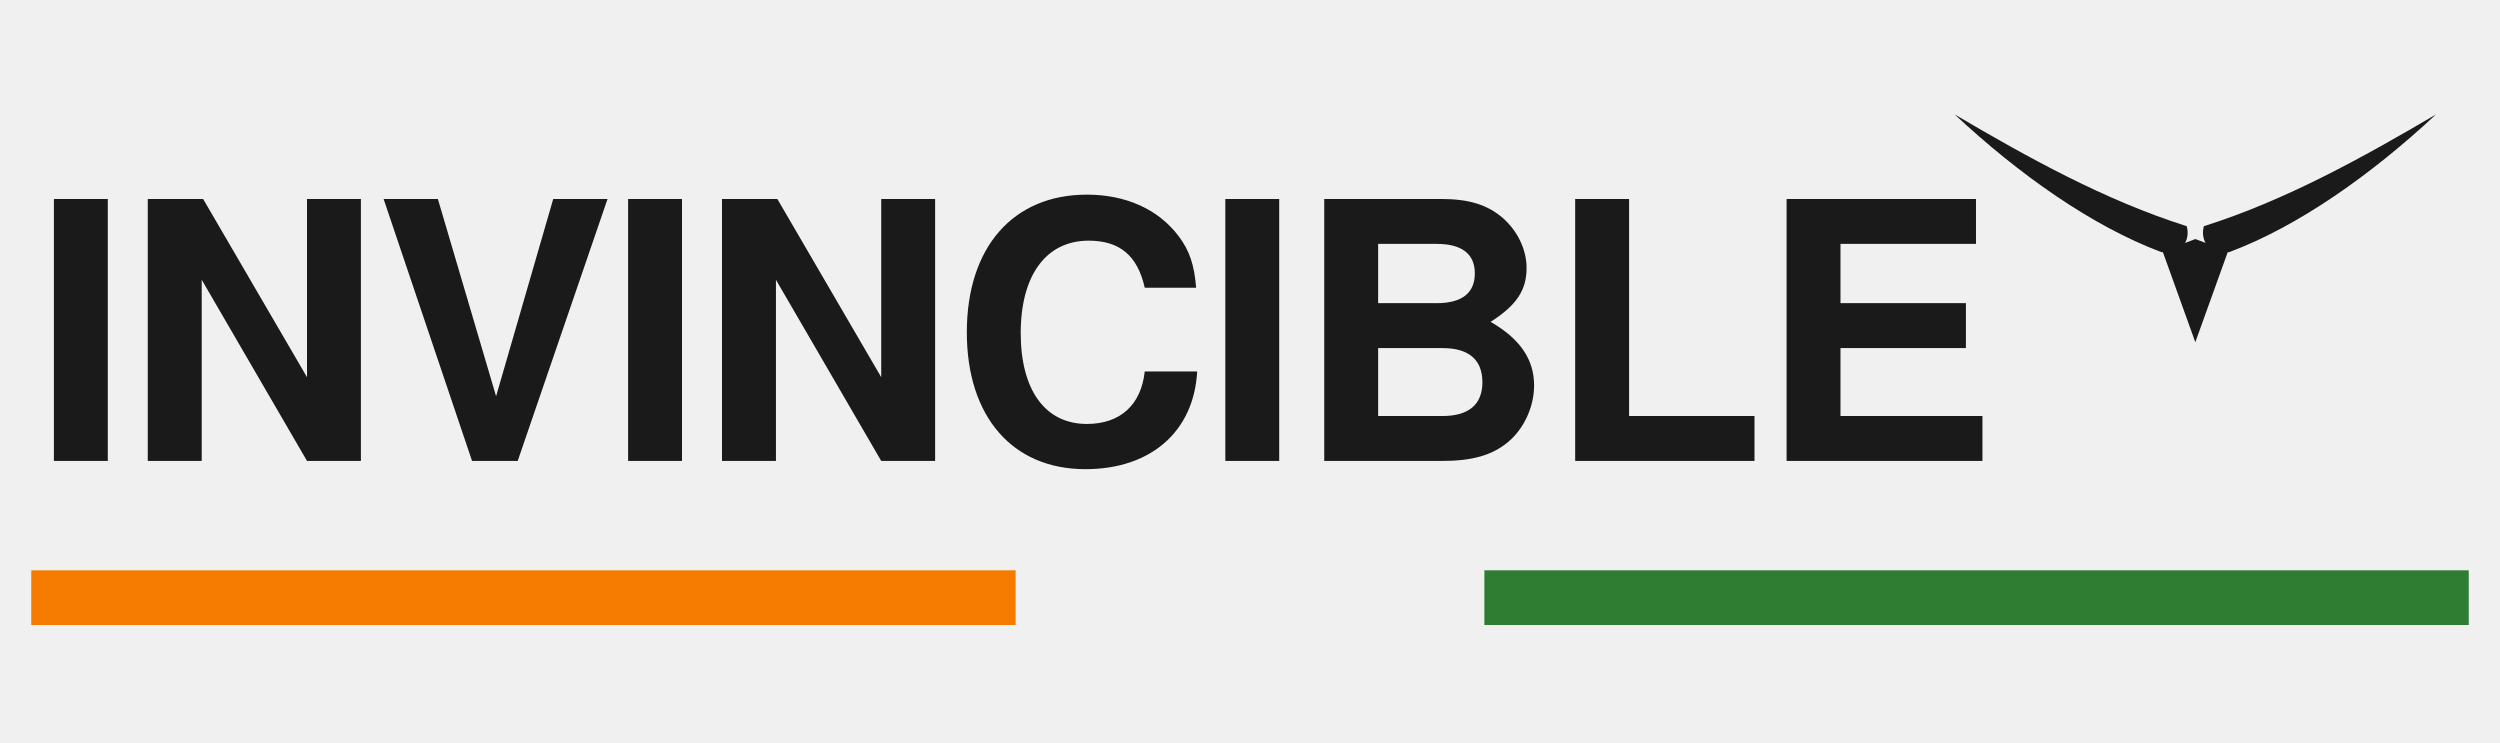
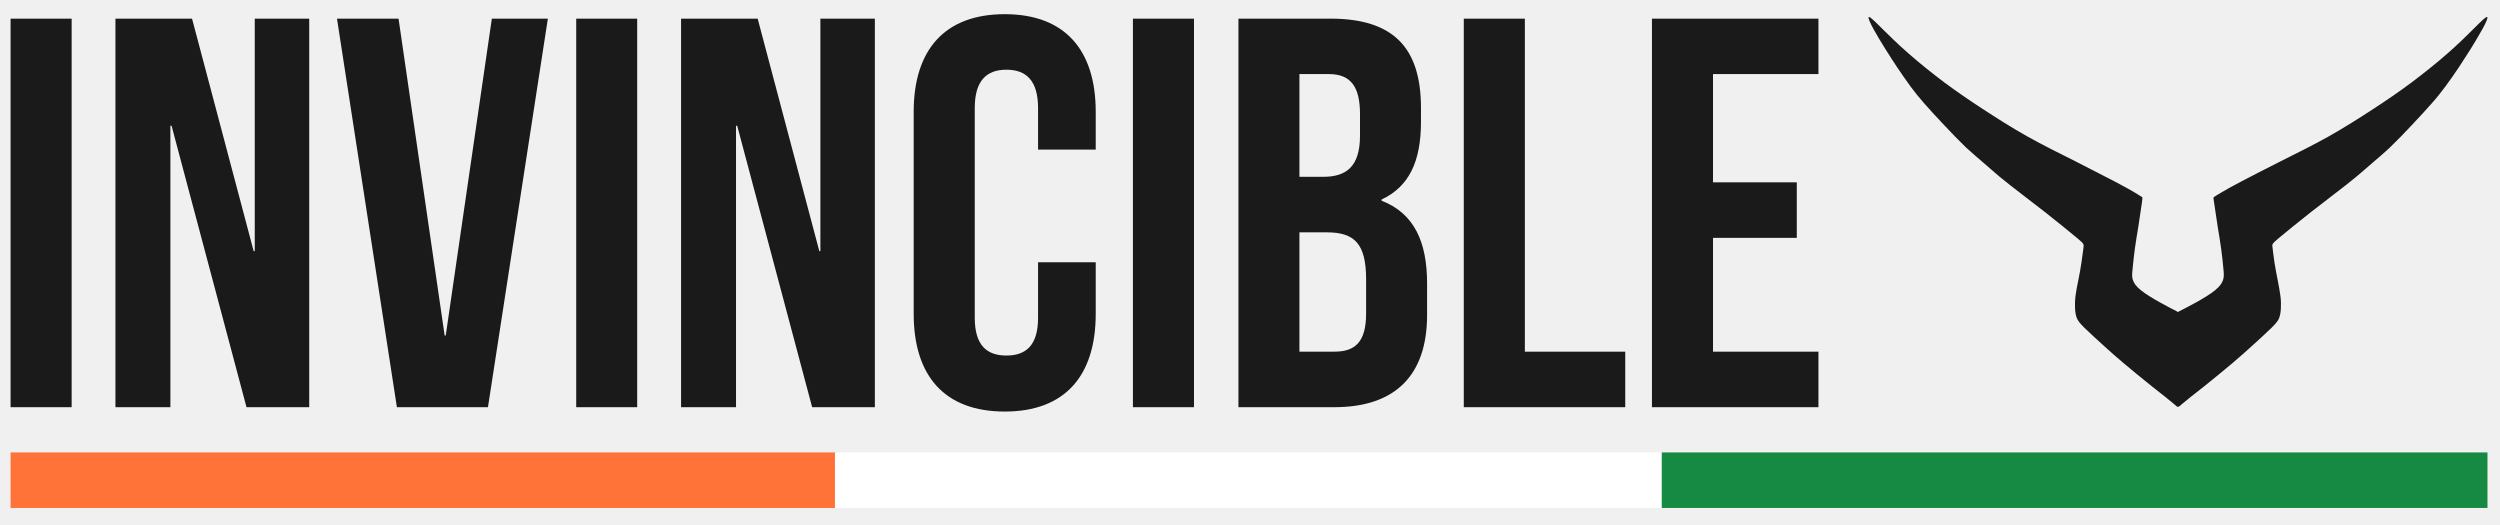
- <svg xmlns="http://www.w3.org/2000/svg" viewBox="0 0 640 190" aria-label="Invincible Logo">
-   <text x="8" y="118" font-family="Arial Black, Impact, Helvetica, sans-serif" font-weight="900" font-size="92" fill="#1a1a1a" letter-spacing="-2" textLength="470" lengthAdjust="spacingAndGlyphs">INVINCIBLE</text>
-   <g transform="translate(496, 26) scale(0.55)" fill="#1a1a1a">
-     <path d="M 116 58 C 78 46 42 26 8 6 C 38 34 72 58 104 70 C 113 72 118 65 116 58 Z" />
-     <path d="M 124 58 C 162 46 198 26 232 6 C 202 34 168 58 136 70 C 127 72 122 65 124 58 Z" />
-     <path d="M 102 62 L 112 67 L 120 64 L 128 67 L 138 62 L 120 112 Z" />
-   </g>
-   <rect x="8" y="146" width="252" height="14" fill="#f57c00" />
-   <rect x="380" y="146" width="252" height="14" fill="#2e7d32" />
+ <svg xmlns="http://www.w3.org/2000/svg" viewBox="-1 -1.5 257.5 54" aria-label="Invincible Logo">
+   <path d="M 0.09 0.42 H 6.38 V 40.44 H 0.09 Z M 24.39 40.44 L 30.85 40.44 L 30.85 0.42 L 25.24 0.42 L 25.24 24.37 L 25.13 24.37 L 18.78 0.42 L 10.89 0.42 L 10.89 40.44 L 16.55 40.44 L 16.55 11.45 L 16.67 11.45 L 24.39 40.44 M 40.05 0.42 L 33.71 0.42 L 39.88 40.44 L 49.26 40.44 L 55.43 0.42 L 49.66 0.42 L 44.91 33.06 L 44.8 33.06 L 40.05 0.42 M 58.35 0.42 H 64.63 V 40.44 H 58.35 Z M 82.65 40.44 L 89.11 40.44 L 89.11 0.42 L 83.5 0.42 L 83.5 24.37 L 83.39 24.37 L 77.04 0.42 L 69.15 0.42 L 69.15 40.44 L 74.81 40.44 L 74.81 11.45 L 74.93 11.45 L 82.65 40.44 M 105.92 25.51 L 105.92 31.23 C 105.92 34.09 104.66 35.12 102.66 35.12 C 100.66 35.12 99.4 34.09 99.4 31.23 L 99.4 9.62 C 99.4 6.76 100.66 5.68 102.66 5.68 C 104.66 5.68 105.92 6.76 105.92 9.62 L 105.92 13.91 L 111.86 13.91 L 111.86 10.02 C 111.86 3.62 108.66 -0.04 102.49 -0.04 C 96.31 -0.04 93.11 3.62 93.11 10.02 L 93.11 30.83 C 93.11 37.24 96.31 40.89 102.49 40.89 C 108.66 40.89 111.86 37.24 111.86 30.83 L 111.86 25.51 L 105.92 25.51 M 115.69 0.42 H 121.98 V 40.44 H 115.69 Z M 136.04 0.42 L 126.56 0.42 L 126.56 40.44 L 136.45 40.44 C 142.74 40.44 145.99 37.12 145.99 30.95 L 145.99 27.69 C 145.99 23.45 144.68 20.48 141.3 19.17 L 141.3 19.05 C 144.11 17.74 145.36 15.17 145.36 11.05 L 145.36 9.62 C 145.36 3.45 142.56 0.42 136.04 0.42 M 135.64 22.43 C 138.5 22.43 139.71 23.57 139.71 27.29 L 139.71 30.78 C 139.71 33.75 138.56 34.72 136.45 34.72 L 132.84 34.72 L 132.84 22.43 L 135.64 22.43 M 135.87 6.13 C 138.1 6.13 139.08 7.39 139.08 10.25 L 139.08 12.48 C 139.08 15.68 137.65 16.71 135.3 16.71 L 132.84 16.71 L 132.84 6.13 L 135.87 6.13 M 149.77 40.44 L 166.4 40.44 L 166.4 34.72 L 156.06 34.72 L 156.06 0.42 L 149.77 0.42 L 149.77 40.44 M 175.44 6.13 L 186.3 6.13 L 186.3 0.42 L 169.15 0.42 L 169.15 40.44 L 186.3 40.44 L 186.3 34.72 L 175.44 34.72 L 175.44 23 L 184.07 23 L 184.07 17.28 L 175.44 17.28 L 175.44 6.13" fill="#1a1a1a" />
+   <path d="M 254.67 1.53 C 254.31 2.19 253.85 2.93 253.45 3.59 C 253.04 4.24 252.67 4.81 252.25 5.45 C 251.82 6.09 251.32 6.81 250.88 7.4 C 250.44 7.99 250.07 8.47 249.5 9.11 C 248.94 9.75 248.2 10.56 247.42 11.38 C 246.65 12.21 245.84 13.04 245.16 13.69 C 244.48 14.33 243.92 14.79 243.39 15.25 C 242.86 15.7 242.36 16.16 241.68 16.72 C 241.01 17.28 240.16 17.93 239.34 18.56 C 238.53 19.19 237.75 19.78 237.06 20.32 C 236.37 20.86 235.77 21.35 235.18 21.82 C 234.6 22.3 234.04 22.76 233.68 23.05 C 233.32 23.36 233.16 23.5 233.09 23.63 C 233.02 23.75 233.05 23.85 233.09 24.16 C 233.13 24.46 233.18 24.95 233.27 25.53 C 233.36 26.1 233.48 26.75 233.6 27.34 C 233.71 27.94 233.82 28.47 233.88 28.96 C 233.95 29.46 233.95 29.89 233.93 30.27 C 233.91 30.65 233.86 30.96 233.76 31.23 C 233.66 31.51 233.49 31.74 232.98 32.25 C 232.47 32.76 231.6 33.54 230.93 34.15 C 230.26 34.76 229.79 35.18 228.98 35.87 C 228.17 36.55 227.02 37.5 226.03 38.29 C 225.03 39.08 224.2 39.72 223.74 40.12 C 223.55 40.29 223.42 40.42 223.33 40.4 C 223.24 40.42 223.12 40.29 222.93 40.12 C 222.47 39.72 221.63 39.08 220.64 38.29 C 219.65 37.5 218.5 36.55 217.69 35.87 C 216.88 35.18 216.4 34.76 215.73 34.15 C 215.06 33.54 214.2 32.76 213.68 32.25 C 213.17 31.74 213.01 31.51 212.9 31.23 C 212.8 30.96 212.75 30.65 212.73 30.27 C 212.71 29.89 212.72 29.46 212.78 28.96 C 212.84 28.47 212.95 27.94 213.07 27.34 C 213.19 26.75 213.31 26.1 213.39 25.53 C 213.48 24.95 213.54 24.46 213.58 24.16 C 213.62 23.85 213.64 23.75 213.57 23.63 C 213.51 23.5 213.34 23.36 212.98 23.05 C 212.62 22.76 212.06 22.3 211.48 21.82 C 210.9 21.35 210.29 20.86 209.6 20.32 C 208.91 19.78 208.13 19.19 207.32 18.56 C 206.5 17.93 205.65 17.28 204.98 16.72 C 204.31 16.16 203.81 15.7 203.28 15.25 C 202.75 14.79 202.19 14.33 201.5 13.69 C 200.82 13.04 200.02 12.21 199.24 11.38 C 198.47 10.56 197.72 9.75 197.16 9.11 C 196.6 8.47 196.22 7.99 195.78 7.4 C 195.35 6.81 194.85 6.09 194.42 5.45 C 193.99 4.81 193.63 4.24 193.22 3.59 C 192.81 2.93 192.35 2.19 191.99 1.53 C 191.63 0.87 191.36 0.29 191.49 0.25 C 191.62 0.21 192.14 0.73 192.84 1.43 C 193.55 2.12 194.43 3.01 195.56 3.99 C 196.68 4.98 198.04 6.07 199.32 7.03 C 200.61 7.98 201.8 8.8 203.2 9.71 C 204.59 10.62 206.19 11.64 207.83 12.56 C 209.46 13.47 211.13 14.3 212.7 15.08 C 214.26 15.87 215.72 16.62 216.75 17.16 C 217.78 17.7 218.39 18.04 218.81 18.29 C 219.23 18.54 219.47 18.69 219.59 18.77 C 219.7 18.84 219.69 18.82 219.62 19.36 C 219.54 19.88 219.38 20.96 219.25 21.83 C 219.11 22.7 218.99 23.38 218.89 24.12 C 218.79 24.85 218.71 25.64 218.66 26.18 C 218.6 26.72 218.58 27 218.68 27.32 C 218.78 27.63 219 27.99 219.51 28.39 C 220.01 28.8 220.79 29.27 221.5 29.66 C 222.21 30.06 222.85 30.38 223.18 30.55 C 223.24 30.58 223.29 30.61 223.33 30.64 C 223.37 30.61 223.42 30.58 223.48 30.55 C 223.81 30.38 224.45 30.06 225.17 29.66 C 225.88 29.27 226.66 28.8 227.16 28.39 C 227.66 27.99 227.88 27.63 227.98 27.32 C 228.08 27 228.06 26.72 228.01 26.18 C 227.96 25.64 227.88 24.85 227.78 24.12 C 227.68 23.38 227.56 22.7 227.42 21.83 C 227.28 20.96 227.13 19.88 227.05 19.36 C 226.97 18.82 226.96 18.84 227.08 18.77 C 227.19 18.69 227.43 18.54 227.86 18.29 C 228.28 18.04 228.88 17.7 229.91 17.16 C 230.94 16.62 232.4 15.87 233.97 15.08 C 235.53 14.3 237.2 13.47 238.84 12.56 C 240.47 11.64 242.07 10.62 243.47 9.71 C 244.86 8.8 246.06 7.98 247.34 7.03 C 248.62 6.07 249.99 4.98 251.11 3.99 C 252.23 3.01 253.12 2.12 253.82 1.43 C 254.52 0.73 255.04 0.21 255.17 0.25 C 255.3 0.29 255.04 0.87 254.67 1.53" fill="#1a1a1a" fill-rule="evenodd" />
+   <path d="M 0.09 45.1 H 85.13 V 50.82 H 0.09 Z" fill="#FF7338" />
+   <path d="M 85 45.1 H 170.29 V 50.82 H 85 Z" fill="#ffffff" />
+   <path d="M 170.16 45.1 H 255.21 V 50.82 H 170.16 Z" fill="#168A42" />
</svg>
